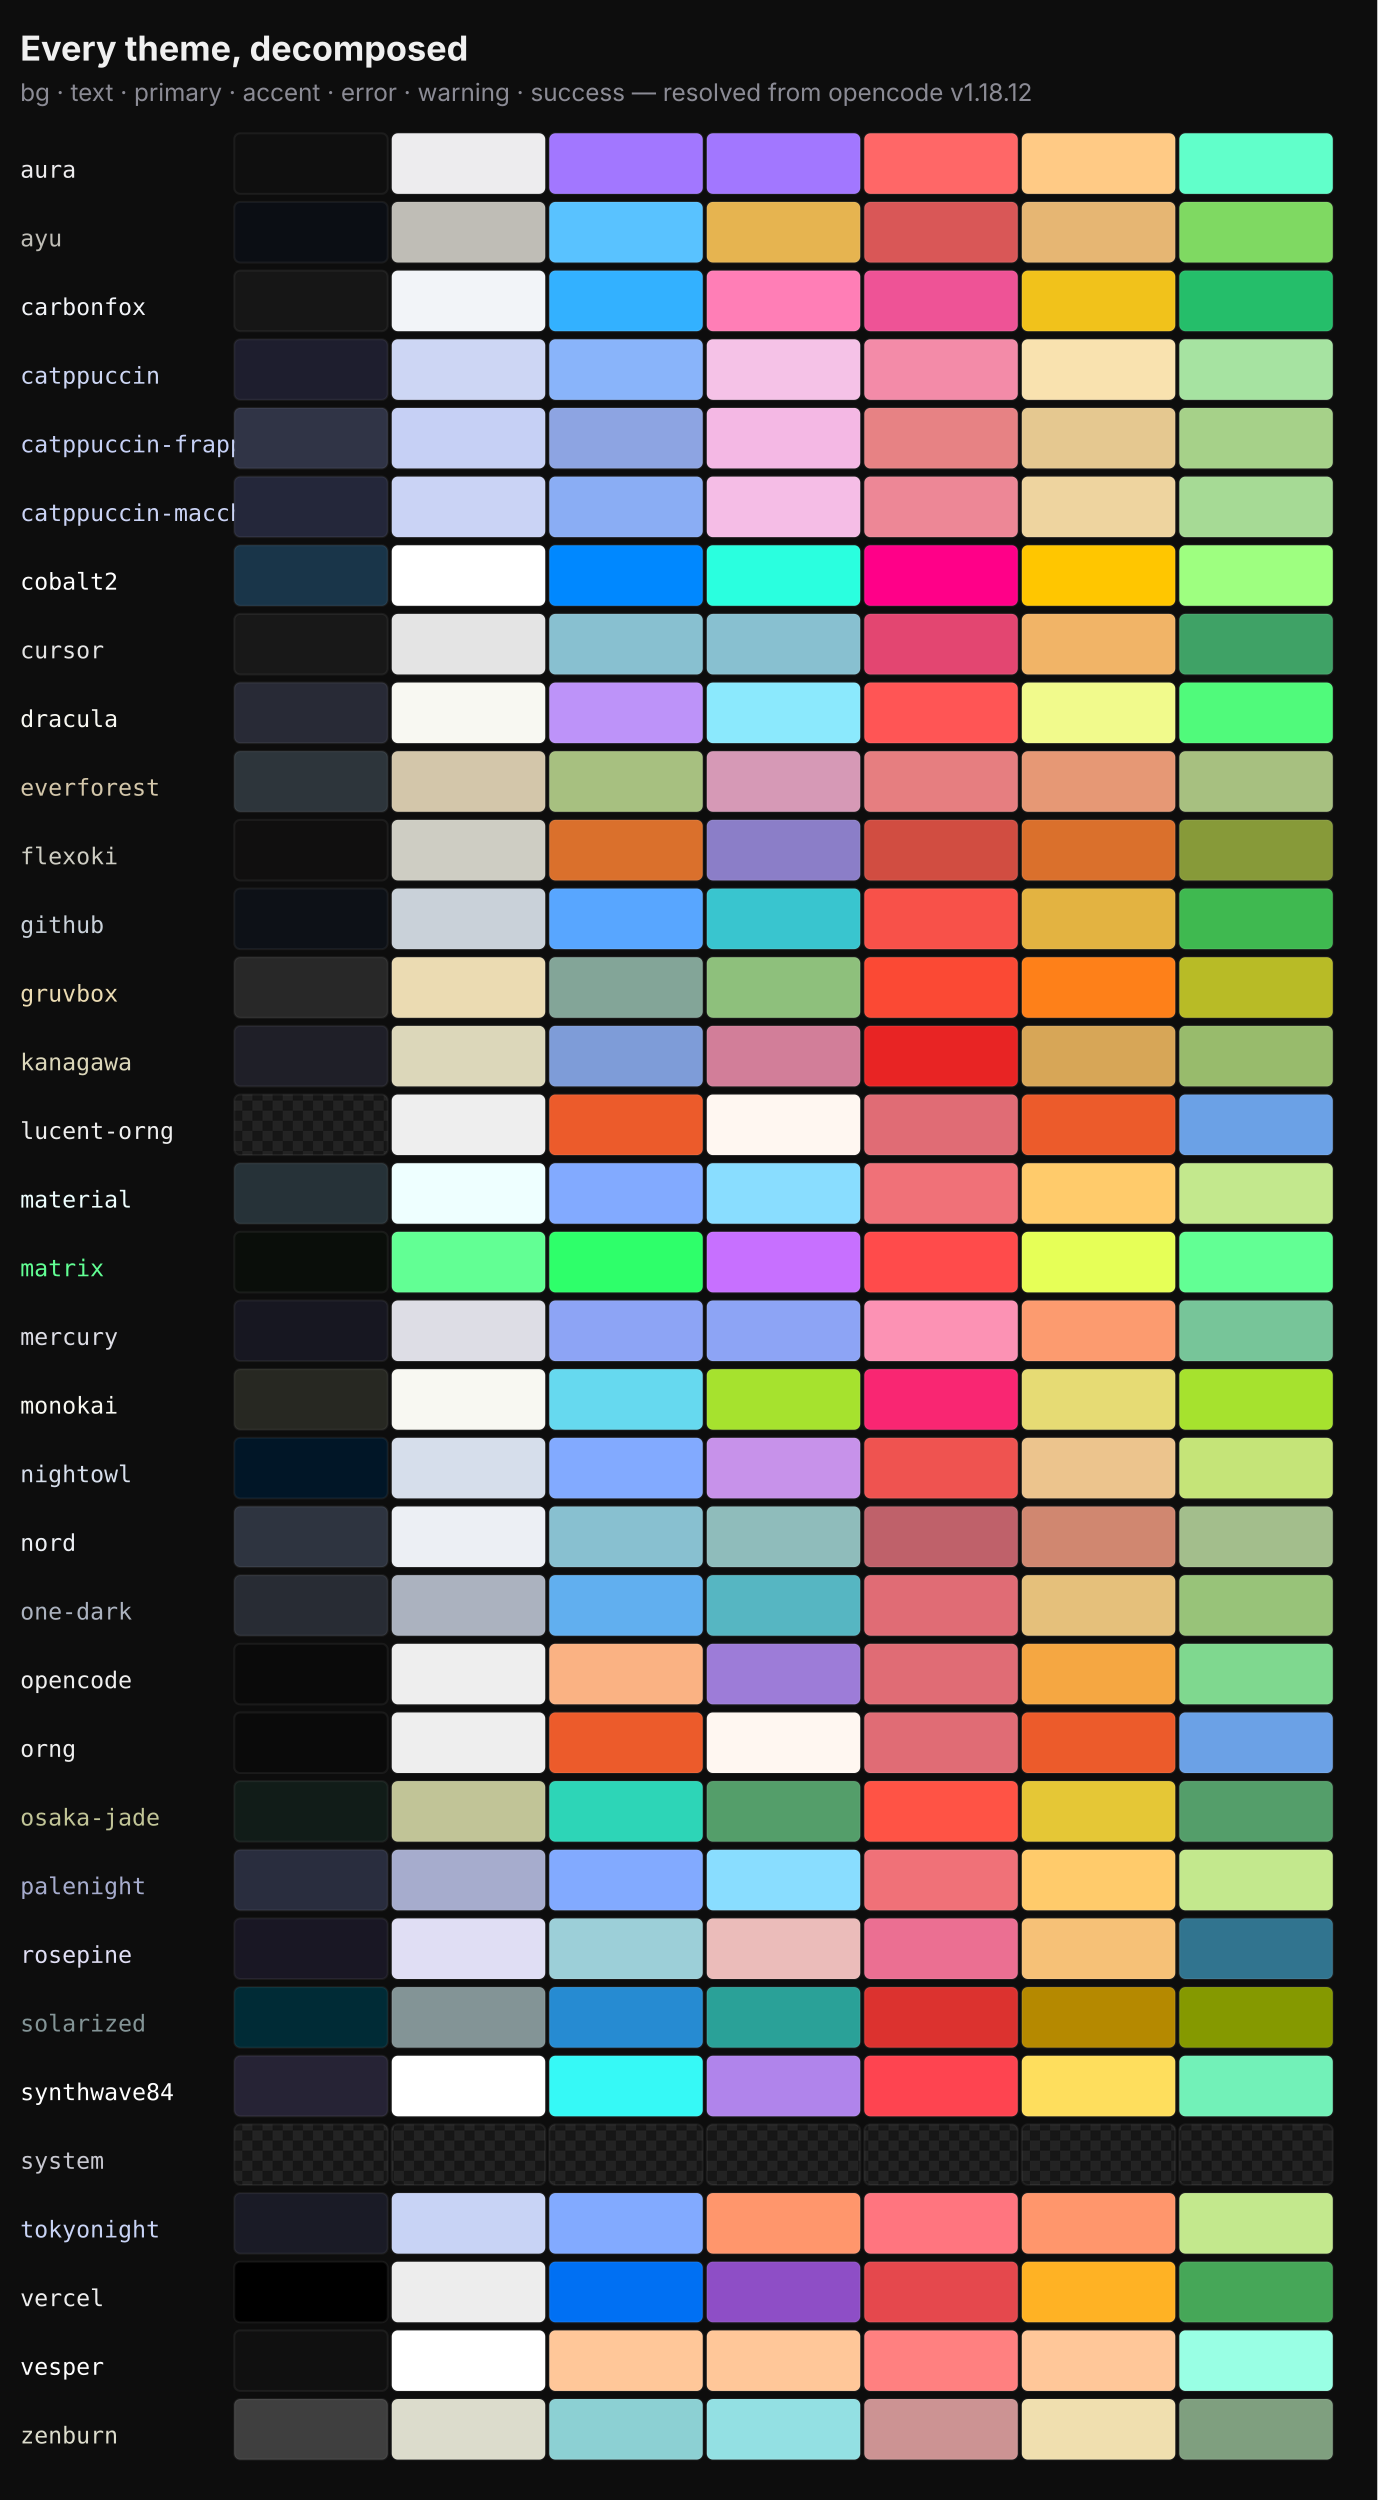
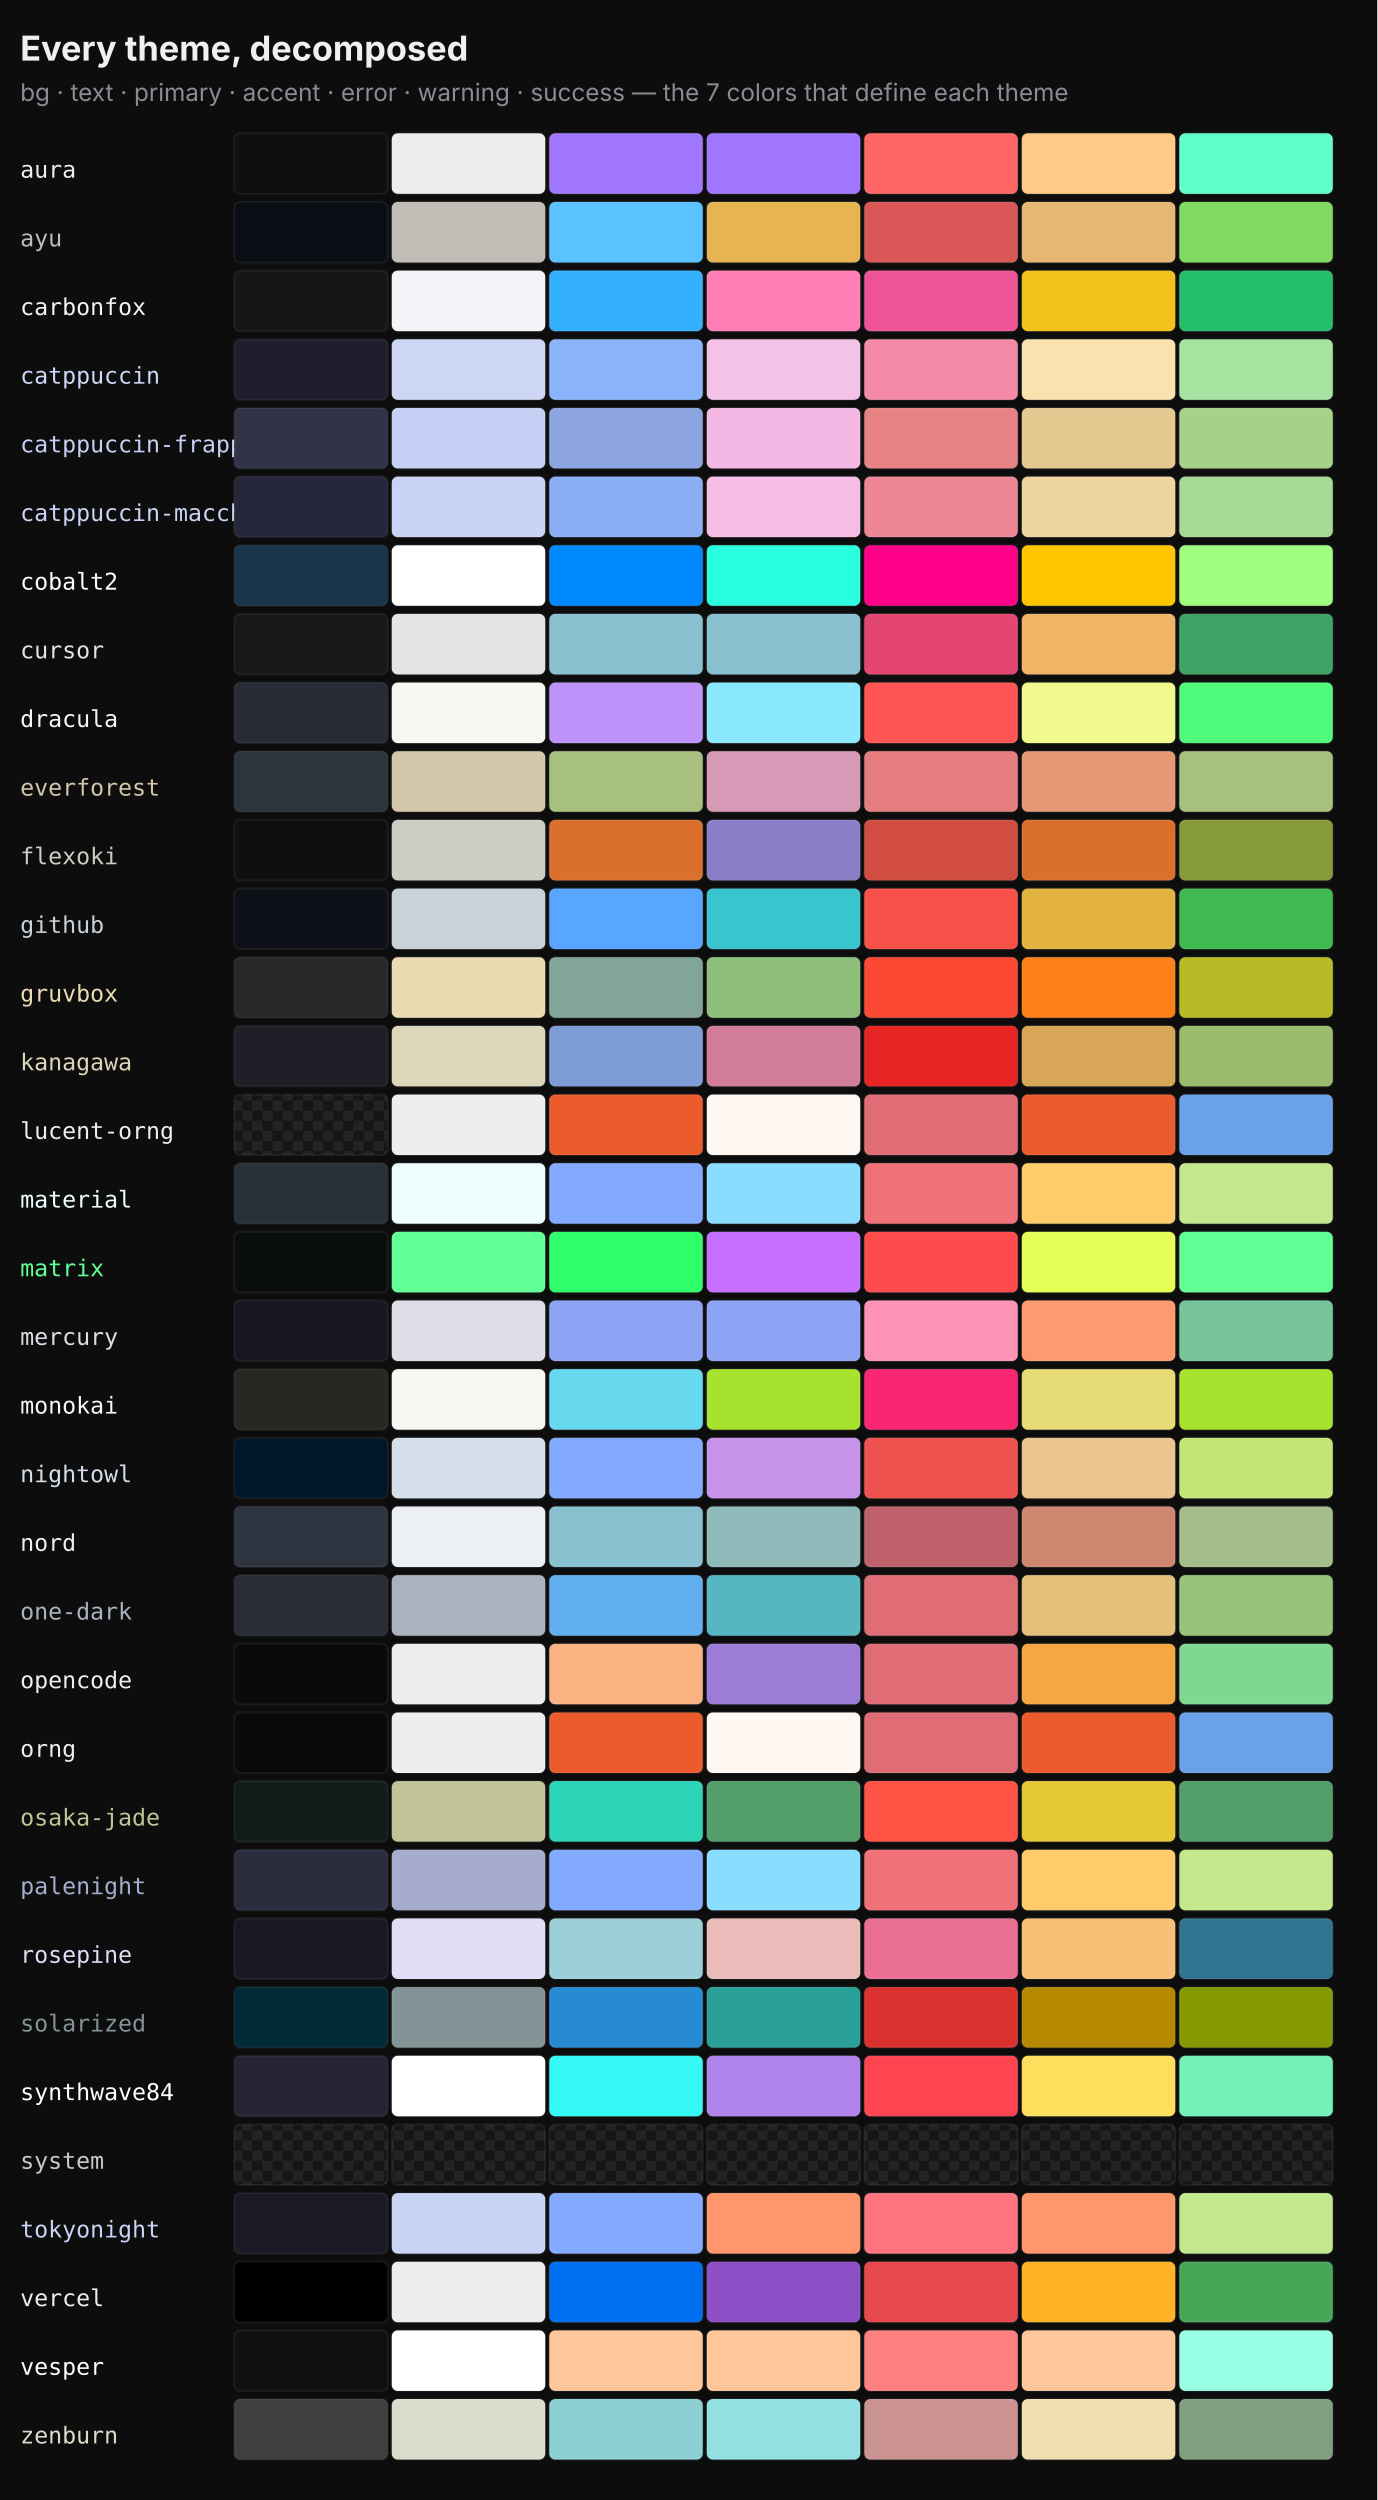
<svg xmlns="http://www.w3.org/2000/svg" width="682" height="1238" viewBox="0 0 682 1238">
  <rect width="100%" height="100%" fill="#0d0d0d" />
  <pattern id="chess" width="10" height="10" patternUnits="userSpaceOnUse">
    <rect width="10" height="10" fill="#161616" />
    <rect width="5" height="5" fill="#232323" />
    <rect x="5" y="5" width="5" height="5" fill="#232323" />
  </pattern>
  <text x="10" y="30" font-family="-apple-system,Segoe UI,Microsoft YaHei,PingFang SC,sans-serif" font-size="17" font-weight="700" fill="#f0f0f0">Every theme, decomposed</text>
-   <text x="10" y="50" font-family="-apple-system,Segoe UI,Microsoft YaHei,PingFang SC,sans-serif" font-size="12" fill="#8b8b95">bg · text · primary · accent · error · warning · success — resolved from opencode v1.18.12</text>
+   <text x="10" y="50" font-family="-apple-system,Segoe UI,Microsoft YaHei,PingFang SC,sans-serif" font-size="12" fill="#8b8b95">bg · text · primary · accent · error · warning · success — the 7 colors that define each theme</text>
  <g>
    <text x="10" y="88" font-family="ui-monospace,SFMono-Regular,Menlo,Consolas,monospace" font-size="11.5" fill="#EDECEE">aura</text>
    <rect x="116" y="66" width="76" height="30" rx="3" fill="#0F0F0F" stroke="rgba(255,255,255,0.06)" />
    <rect x="194" y="66" width="76" height="30" rx="3" fill="#EDECEE" stroke="rgba(255,255,255,0.06)" />
    <rect x="272" y="66" width="76" height="30" rx="3" fill="#A277FF" stroke="rgba(255,255,255,0.06)" />
    <rect x="350" y="66" width="76" height="30" rx="3" fill="#A277FF" stroke="rgba(255,255,255,0.06)" />
    <rect x="428" y="66" width="76" height="30" rx="3" fill="#FF6767" stroke="rgba(255,255,255,0.06)" />
    <rect x="506" y="66" width="76" height="30" rx="3" fill="#FFCA85" stroke="rgba(255,255,255,0.06)" />
    <rect x="584" y="66" width="76" height="30" rx="3" fill="#61FFCA" stroke="rgba(255,255,255,0.06)" />
  </g>
  <g>
    <text x="10" y="122" font-family="ui-monospace,SFMono-Regular,Menlo,Consolas,monospace" font-size="11.5" fill="#BFBDB6">ayu</text>
    <rect x="116" y="100" width="76" height="30" rx="3" fill="#0B0E14" stroke="rgba(255,255,255,0.06)" />
    <rect x="194" y="100" width="76" height="30" rx="3" fill="#BFBDB6" stroke="rgba(255,255,255,0.06)" />
    <rect x="272" y="100" width="76" height="30" rx="3" fill="#59C2FF" stroke="rgba(255,255,255,0.06)" />
    <rect x="350" y="100" width="76" height="30" rx="3" fill="#E6B450" stroke="rgba(255,255,255,0.06)" />
    <rect x="428" y="100" width="76" height="30" rx="3" fill="#D95757" stroke="rgba(255,255,255,0.06)" />
    <rect x="506" y="100" width="76" height="30" rx="3" fill="#E6B673" stroke="rgba(255,255,255,0.06)" />
    <rect x="584" y="100" width="76" height="30" rx="3" fill="#7FD962" stroke="rgba(255,255,255,0.06)" />
  </g>
  <g>
    <text x="10" y="156" font-family="ui-monospace,SFMono-Regular,Menlo,Consolas,monospace" font-size="11.5" fill="#F2F4F8">carbonfox</text>
    <rect x="116" y="134" width="76" height="30" rx="3" fill="#161616" stroke="rgba(255,255,255,0.06)" />
    <rect x="194" y="134" width="76" height="30" rx="3" fill="#F2F4F8" stroke="rgba(255,255,255,0.06)" />
    <rect x="272" y="134" width="76" height="30" rx="3" fill="#33B1FF" stroke="rgba(255,255,255,0.06)" />
    <rect x="350" y="134" width="76" height="30" rx="3" fill="#FF7EB6" stroke="rgba(255,255,255,0.06)" />
    <rect x="428" y="134" width="76" height="30" rx="3" fill="#EE5396" stroke="rgba(255,255,255,0.06)" />
    <rect x="506" y="134" width="76" height="30" rx="3" fill="#F1C21B" stroke="rgba(255,255,255,0.06)" />
    <rect x="584" y="134" width="76" height="30" rx="3" fill="#25BE6A" stroke="rgba(255,255,255,0.06)" />
  </g>
  <g>
    <text x="10" y="190" font-family="ui-monospace,SFMono-Regular,Menlo,Consolas,monospace" font-size="11.5" fill="#CDD6F4">catppuccin</text>
    <rect x="116" y="168" width="76" height="30" rx="3" fill="#1E1E2E" stroke="rgba(255,255,255,0.06)" />
    <rect x="194" y="168" width="76" height="30" rx="3" fill="#CDD6F4" stroke="rgba(255,255,255,0.06)" />
    <rect x="272" y="168" width="76" height="30" rx="3" fill="#89B4FA" stroke="rgba(255,255,255,0.06)" />
    <rect x="350" y="168" width="76" height="30" rx="3" fill="#F5C2E7" stroke="rgba(255,255,255,0.06)" />
    <rect x="428" y="168" width="76" height="30" rx="3" fill="#F38BA8" stroke="rgba(255,255,255,0.06)" />
    <rect x="506" y="168" width="76" height="30" rx="3" fill="#F9E2AF" stroke="rgba(255,255,255,0.06)" />
    <rect x="584" y="168" width="76" height="30" rx="3" fill="#A6E3A1" stroke="rgba(255,255,255,0.06)" />
  </g>
  <g>
    <text x="10" y="224" font-family="ui-monospace,SFMono-Regular,Menlo,Consolas,monospace" font-size="11.5" fill="#C6D0F5">catppuccin-frappe</text>
    <rect x="116" y="202" width="76" height="30" rx="3" fill="#303446" stroke="rgba(255,255,255,0.06)" />
    <rect x="194" y="202" width="76" height="30" rx="3" fill="#C6D0F5" stroke="rgba(255,255,255,0.06)" />
    <rect x="272" y="202" width="76" height="30" rx="3" fill="#8DA4E2" stroke="rgba(255,255,255,0.06)" />
    <rect x="350" y="202" width="76" height="30" rx="3" fill="#F4B8E4" stroke="rgba(255,255,255,0.06)" />
    <rect x="428" y="202" width="76" height="30" rx="3" fill="#E78284" stroke="rgba(255,255,255,0.06)" />
    <rect x="506" y="202" width="76" height="30" rx="3" fill="#E5C890" stroke="rgba(255,255,255,0.06)" />
    <rect x="584" y="202" width="76" height="30" rx="3" fill="#A6D189" stroke="rgba(255,255,255,0.06)" />
  </g>
  <g>
    <text x="10" y="258" font-family="ui-monospace,SFMono-Regular,Menlo,Consolas,monospace" font-size="11.5" fill="#CAD3F5">catppuccin-macchiato</text>
    <rect x="116" y="236" width="76" height="30" rx="3" fill="#24273A" stroke="rgba(255,255,255,0.06)" />
    <rect x="194" y="236" width="76" height="30" rx="3" fill="#CAD3F5" stroke="rgba(255,255,255,0.06)" />
    <rect x="272" y="236" width="76" height="30" rx="3" fill="#8AADF4" stroke="rgba(255,255,255,0.06)" />
    <rect x="350" y="236" width="76" height="30" rx="3" fill="#F5BDE6" stroke="rgba(255,255,255,0.06)" />
    <rect x="428" y="236" width="76" height="30" rx="3" fill="#ED8796" stroke="rgba(255,255,255,0.06)" />
    <rect x="506" y="236" width="76" height="30" rx="3" fill="#EED49F" stroke="rgba(255,255,255,0.06)" />
    <rect x="584" y="236" width="76" height="30" rx="3" fill="#A6DA95" stroke="rgba(255,255,255,0.06)" />
  </g>
  <g>
    <text x="10" y="292" font-family="ui-monospace,SFMono-Regular,Menlo,Consolas,monospace" font-size="11.5" fill="#FFFFFF">cobalt2</text>
    <rect x="116" y="270" width="76" height="30" rx="3" fill="#193549" stroke="rgba(255,255,255,0.06)" />
    <rect x="194" y="270" width="76" height="30" rx="3" fill="#FFFFFF" stroke="rgba(255,255,255,0.06)" />
    <rect x="272" y="270" width="76" height="30" rx="3" fill="#0088FF" stroke="rgba(255,255,255,0.06)" />
    <rect x="350" y="270" width="76" height="30" rx="3" fill="#2AFFDF" stroke="rgba(255,255,255,0.06)" />
    <rect x="428" y="270" width="76" height="30" rx="3" fill="#FF0088" stroke="rgba(255,255,255,0.06)" />
    <rect x="506" y="270" width="76" height="30" rx="3" fill="#FFC600" stroke="rgba(255,255,255,0.06)" />
    <rect x="584" y="270" width="76" height="30" rx="3" fill="#9EFF80" stroke="rgba(255,255,255,0.06)" />
  </g>
  <g>
    <text x="10" y="326" font-family="ui-monospace,SFMono-Regular,Menlo,Consolas,monospace" font-size="11.5" fill="#E4E4E4">cursor</text>
    <rect x="116" y="304" width="76" height="30" rx="3" fill="#181818" stroke="rgba(255,255,255,0.06)" />
    <rect x="194" y="304" width="76" height="30" rx="3" fill="#E4E4E4" stroke="rgba(255,255,255,0.06)" />
    <rect x="272" y="304" width="76" height="30" rx="3" fill="#88C0D0" stroke="rgba(255,255,255,0.06)" />
    <rect x="350" y="304" width="76" height="30" rx="3" fill="#88C0D0" stroke="rgba(255,255,255,0.06)" />
    <rect x="428" y="304" width="76" height="30" rx="3" fill="#E34671" stroke="rgba(255,255,255,0.06)" />
    <rect x="506" y="304" width="76" height="30" rx="3" fill="#F1B467" stroke="rgba(255,255,255,0.06)" />
    <rect x="584" y="304" width="76" height="30" rx="3" fill="#3FA266" stroke="rgba(255,255,255,0.06)" />
  </g>
  <g>
    <text x="10" y="360" font-family="ui-monospace,SFMono-Regular,Menlo,Consolas,monospace" font-size="11.5" fill="#F8F8F2">dracula</text>
    <rect x="116" y="338" width="76" height="30" rx="3" fill="#282A36" stroke="rgba(255,255,255,0.06)" />
    <rect x="194" y="338" width="76" height="30" rx="3" fill="#F8F8F2" stroke="rgba(255,255,255,0.06)" />
    <rect x="272" y="338" width="76" height="30" rx="3" fill="#BD93F9" stroke="rgba(255,255,255,0.06)" />
    <rect x="350" y="338" width="76" height="30" rx="3" fill="#8BE9FD" stroke="rgba(255,255,255,0.06)" />
    <rect x="428" y="338" width="76" height="30" rx="3" fill="#FF5555" stroke="rgba(255,255,255,0.06)" />
    <rect x="506" y="338" width="76" height="30" rx="3" fill="#F1FA8C" stroke="rgba(255,255,255,0.06)" />
    <rect x="584" y="338" width="76" height="30" rx="3" fill="#50FA7B" stroke="rgba(255,255,255,0.06)" />
  </g>
  <g>
    <text x="10" y="394" font-family="ui-monospace,SFMono-Regular,Menlo,Consolas,monospace" font-size="11.5" fill="#D3C6AA">everforest</text>
    <rect x="116" y="372" width="76" height="30" rx="3" fill="#2D353B" stroke="rgba(255,255,255,0.06)" />
    <rect x="194" y="372" width="76" height="30" rx="3" fill="#D3C6AA" stroke="rgba(255,255,255,0.06)" />
    <rect x="272" y="372" width="76" height="30" rx="3" fill="#A7C080" stroke="rgba(255,255,255,0.06)" />
    <rect x="350" y="372" width="76" height="30" rx="3" fill="#D699B6" stroke="rgba(255,255,255,0.06)" />
    <rect x="428" y="372" width="76" height="30" rx="3" fill="#E67E80" stroke="rgba(255,255,255,0.06)" />
    <rect x="506" y="372" width="76" height="30" rx="3" fill="#E69875" stroke="rgba(255,255,255,0.06)" />
    <rect x="584" y="372" width="76" height="30" rx="3" fill="#A7C080" stroke="rgba(255,255,255,0.06)" />
  </g>
  <g>
    <text x="10" y="428" font-family="ui-monospace,SFMono-Regular,Menlo,Consolas,monospace" font-size="11.5" fill="#CECDC3">flexoki</text>
    <rect x="116" y="406" width="76" height="30" rx="3" fill="#100F0F" stroke="rgba(255,255,255,0.06)" />
    <rect x="194" y="406" width="76" height="30" rx="3" fill="#CECDC3" stroke="rgba(255,255,255,0.06)" />
    <rect x="272" y="406" width="76" height="30" rx="3" fill="#DA702C" stroke="rgba(255,255,255,0.06)" />
    <rect x="350" y="406" width="76" height="30" rx="3" fill="#8B7EC8" stroke="rgba(255,255,255,0.06)" />
    <rect x="428" y="406" width="76" height="30" rx="3" fill="#D14D41" stroke="rgba(255,255,255,0.06)" />
    <rect x="506" y="406" width="76" height="30" rx="3" fill="#DA702C" stroke="rgba(255,255,255,0.06)" />
    <rect x="584" y="406" width="76" height="30" rx="3" fill="#879A39" stroke="rgba(255,255,255,0.06)" />
  </g>
  <g>
    <text x="10" y="462" font-family="ui-monospace,SFMono-Regular,Menlo,Consolas,monospace" font-size="11.5" fill="#C9D1D9">github</text>
    <rect x="116" y="440" width="76" height="30" rx="3" fill="#0D1117" stroke="rgba(255,255,255,0.06)" />
    <rect x="194" y="440" width="76" height="30" rx="3" fill="#C9D1D9" stroke="rgba(255,255,255,0.06)" />
    <rect x="272" y="440" width="76" height="30" rx="3" fill="#58A6FF" stroke="rgba(255,255,255,0.06)" />
    <rect x="350" y="440" width="76" height="30" rx="3" fill="#39C5CF" stroke="rgba(255,255,255,0.06)" />
    <rect x="428" y="440" width="76" height="30" rx="3" fill="#F85149" stroke="rgba(255,255,255,0.06)" />
    <rect x="506" y="440" width="76" height="30" rx="3" fill="#E3B341" stroke="rgba(255,255,255,0.06)" />
    <rect x="584" y="440" width="76" height="30" rx="3" fill="#3FB950" stroke="rgba(255,255,255,0.06)" />
  </g>
  <g>
    <text x="10" y="496" font-family="ui-monospace,SFMono-Regular,Menlo,Consolas,monospace" font-size="11.5" fill="#EBDBB2">gruvbox</text>
    <rect x="116" y="474" width="76" height="30" rx="3" fill="#282828" stroke="rgba(255,255,255,0.06)" />
    <rect x="194" y="474" width="76" height="30" rx="3" fill="#EBDBB2" stroke="rgba(255,255,255,0.06)" />
    <rect x="272" y="474" width="76" height="30" rx="3" fill="#83A598" stroke="rgba(255,255,255,0.06)" />
    <rect x="350" y="474" width="76" height="30" rx="3" fill="#8EC07C" stroke="rgba(255,255,255,0.06)" />
    <rect x="428" y="474" width="76" height="30" rx="3" fill="#FB4934" stroke="rgba(255,255,255,0.06)" />
    <rect x="506" y="474" width="76" height="30" rx="3" fill="#FE8019" stroke="rgba(255,255,255,0.06)" />
    <rect x="584" y="474" width="76" height="30" rx="3" fill="#B8BB26" stroke="rgba(255,255,255,0.06)" />
  </g>
  <g>
    <text x="10" y="530" font-family="ui-monospace,SFMono-Regular,Menlo,Consolas,monospace" font-size="11.5" fill="#DCD7BA">kanagawa</text>
    <rect x="116" y="508" width="76" height="30" rx="3" fill="#1F1F28" stroke="rgba(255,255,255,0.06)" />
    <rect x="194" y="508" width="76" height="30" rx="3" fill="#DCD7BA" stroke="rgba(255,255,255,0.06)" />
    <rect x="272" y="508" width="76" height="30" rx="3" fill="#7E9CD8" stroke="rgba(255,255,255,0.06)" />
    <rect x="350" y="508" width="76" height="30" rx="3" fill="#D27E99" stroke="rgba(255,255,255,0.06)" />
    <rect x="428" y="508" width="76" height="30" rx="3" fill="#E82424" stroke="rgba(255,255,255,0.06)" />
    <rect x="506" y="508" width="76" height="30" rx="3" fill="#D7A657" stroke="rgba(255,255,255,0.06)" />
    <rect x="584" y="508" width="76" height="30" rx="3" fill="#98BB6C" stroke="rgba(255,255,255,0.06)" />
  </g>
  <g>
    <text x="10" y="564" font-family="ui-monospace,SFMono-Regular,Menlo,Consolas,monospace" font-size="11.5" fill="#EEEEEE">lucent-orng</text>
    <rect x="116" y="542" width="76" height="30" rx="3" fill="url(#chess)" stroke="rgba(255,255,255,0.06)" />
    <rect x="194" y="542" width="76" height="30" rx="3" fill="#EEEEEE" stroke="rgba(255,255,255,0.06)" />
    <rect x="272" y="542" width="76" height="30" rx="3" fill="#EC5B2B" stroke="rgba(255,255,255,0.06)" />
    <rect x="350" y="542" width="76" height="30" rx="3" fill="#FFF7F1" stroke="rgba(255,255,255,0.06)" />
    <rect x="428" y="542" width="76" height="30" rx="3" fill="#E06C75" stroke="rgba(255,255,255,0.06)" />
    <rect x="506" y="542" width="76" height="30" rx="3" fill="#EC5B2B" stroke="rgba(255,255,255,0.06)" />
    <rect x="584" y="542" width="76" height="30" rx="3" fill="#6BA1E6" stroke="rgba(255,255,255,0.06)" />
  </g>
  <g>
    <text x="10" y="598" font-family="ui-monospace,SFMono-Regular,Menlo,Consolas,monospace" font-size="11.5" fill="#EEFFFF">material</text>
    <rect x="116" y="576" width="76" height="30" rx="3" fill="#263238" stroke="rgba(255,255,255,0.06)" />
    <rect x="194" y="576" width="76" height="30" rx="3" fill="#EEFFFF" stroke="rgba(255,255,255,0.06)" />
    <rect x="272" y="576" width="76" height="30" rx="3" fill="#82AAFF" stroke="rgba(255,255,255,0.06)" />
    <rect x="350" y="576" width="76" height="30" rx="3" fill="#89DDFF" stroke="rgba(255,255,255,0.06)" />
    <rect x="428" y="576" width="76" height="30" rx="3" fill="#F07178" stroke="rgba(255,255,255,0.06)" />
    <rect x="506" y="576" width="76" height="30" rx="3" fill="#FFCB6B" stroke="rgba(255,255,255,0.06)" />
    <rect x="584" y="576" width="76" height="30" rx="3" fill="#C3E88D" stroke="rgba(255,255,255,0.06)" />
  </g>
  <g>
    <text x="10" y="632" font-family="ui-monospace,SFMono-Regular,Menlo,Consolas,monospace" font-size="11.5" fill="#62FF94">matrix</text>
    <rect x="116" y="610" width="76" height="30" rx="3" fill="#0A0E0A" stroke="rgba(255,255,255,0.06)" />
    <rect x="194" y="610" width="76" height="30" rx="3" fill="#62FF94" stroke="rgba(255,255,255,0.06)" />
    <rect x="272" y="610" width="76" height="30" rx="3" fill="#2EFF6A" stroke="rgba(255,255,255,0.06)" />
    <rect x="350" y="610" width="76" height="30" rx="3" fill="#C770FF" stroke="rgba(255,255,255,0.06)" />
    <rect x="428" y="610" width="76" height="30" rx="3" fill="#FF4B4B" stroke="rgba(255,255,255,0.06)" />
    <rect x="506" y="610" width="76" height="30" rx="3" fill="#E6FF57" stroke="rgba(255,255,255,0.06)" />
    <rect x="584" y="610" width="76" height="30" rx="3" fill="#62FF94" stroke="rgba(255,255,255,0.06)" />
  </g>
  <g>
    <text x="10" y="666" font-family="ui-monospace,SFMono-Regular,Menlo,Consolas,monospace" font-size="11.5" fill="#DDDDE5">mercury</text>
    <rect x="116" y="644" width="76" height="30" rx="3" fill="#171721" stroke="rgba(255,255,255,0.06)" />
    <rect x="194" y="644" width="76" height="30" rx="3" fill="#DDDDE5" stroke="rgba(255,255,255,0.06)" />
    <rect x="272" y="644" width="76" height="30" rx="3" fill="#8DA4F5" stroke="rgba(255,255,255,0.06)" />
    <rect x="350" y="644" width="76" height="30" rx="3" fill="#8DA4F5" stroke="rgba(255,255,255,0.06)" />
    <rect x="428" y="644" width="76" height="30" rx="3" fill="#FC92B4" stroke="rgba(255,255,255,0.06)" />
    <rect x="506" y="644" width="76" height="30" rx="3" fill="#FC9B6F" stroke="rgba(255,255,255,0.06)" />
    <rect x="584" y="644" width="76" height="30" rx="3" fill="#77C599" stroke="rgba(255,255,255,0.06)" />
  </g>
  <g>
    <text x="10" y="700" font-family="ui-monospace,SFMono-Regular,Menlo,Consolas,monospace" font-size="11.5" fill="#F8F8F2">monokai</text>
    <rect x="116" y="678" width="76" height="30" rx="3" fill="#272822" stroke="rgba(255,255,255,0.06)" />
    <rect x="194" y="678" width="76" height="30" rx="3" fill="#F8F8F2" stroke="rgba(255,255,255,0.06)" />
    <rect x="272" y="678" width="76" height="30" rx="3" fill="#66D9EF" stroke="rgba(255,255,255,0.06)" />
    <rect x="350" y="678" width="76" height="30" rx="3" fill="#A6E22E" stroke="rgba(255,255,255,0.06)" />
    <rect x="428" y="678" width="76" height="30" rx="3" fill="#F92672" stroke="rgba(255,255,255,0.06)" />
    <rect x="506" y="678" width="76" height="30" rx="3" fill="#E6DB74" stroke="rgba(255,255,255,0.06)" />
    <rect x="584" y="678" width="76" height="30" rx="3" fill="#A6E22E" stroke="rgba(255,255,255,0.06)" />
  </g>
  <g>
    <text x="10" y="734" font-family="ui-monospace,SFMono-Regular,Menlo,Consolas,monospace" font-size="11.5" fill="#D6DEEB">nightowl</text>
    <rect x="116" y="712" width="76" height="30" rx="3" fill="#011627" stroke="rgba(255,255,255,0.06)" />
    <rect x="194" y="712" width="76" height="30" rx="3" fill="#D6DEEB" stroke="rgba(255,255,255,0.06)" />
    <rect x="272" y="712" width="76" height="30" rx="3" fill="#82AAFF" stroke="rgba(255,255,255,0.06)" />
    <rect x="350" y="712" width="76" height="30" rx="3" fill="#C792EA" stroke="rgba(255,255,255,0.06)" />
    <rect x="428" y="712" width="76" height="30" rx="3" fill="#EF5350" stroke="rgba(255,255,255,0.06)" />
    <rect x="506" y="712" width="76" height="30" rx="3" fill="#ECC48D" stroke="rgba(255,255,255,0.06)" />
    <rect x="584" y="712" width="76" height="30" rx="3" fill="#C5E478" stroke="rgba(255,255,255,0.06)" />
  </g>
  <g>
    <text x="10" y="768" font-family="ui-monospace,SFMono-Regular,Menlo,Consolas,monospace" font-size="11.5" fill="#ECEFF4">nord</text>
    <rect x="116" y="746" width="76" height="30" rx="3" fill="#2E3440" stroke="rgba(255,255,255,0.06)" />
    <rect x="194" y="746" width="76" height="30" rx="3" fill="#ECEFF4" stroke="rgba(255,255,255,0.06)" />
    <rect x="272" y="746" width="76" height="30" rx="3" fill="#88C0D0" stroke="rgba(255,255,255,0.06)" />
    <rect x="350" y="746" width="76" height="30" rx="3" fill="#8FBCBB" stroke="rgba(255,255,255,0.06)" />
    <rect x="428" y="746" width="76" height="30" rx="3" fill="#BF616A" stroke="rgba(255,255,255,0.06)" />
    <rect x="506" y="746" width="76" height="30" rx="3" fill="#D08770" stroke="rgba(255,255,255,0.06)" />
    <rect x="584" y="746" width="76" height="30" rx="3" fill="#A3BE8C" stroke="rgba(255,255,255,0.06)" />
  </g>
  <g>
    <text x="10" y="802" font-family="ui-monospace,SFMono-Regular,Menlo,Consolas,monospace" font-size="11.5" fill="#ABB2BF">one-dark</text>
    <rect x="116" y="780" width="76" height="30" rx="3" fill="#282C34" stroke="rgba(255,255,255,0.06)" />
    <rect x="194" y="780" width="76" height="30" rx="3" fill="#ABB2BF" stroke="rgba(255,255,255,0.06)" />
    <rect x="272" y="780" width="76" height="30" rx="3" fill="#61AFEF" stroke="rgba(255,255,255,0.06)" />
    <rect x="350" y="780" width="76" height="30" rx="3" fill="#56B6C2" stroke="rgba(255,255,255,0.06)" />
    <rect x="428" y="780" width="76" height="30" rx="3" fill="#E06C75" stroke="rgba(255,255,255,0.06)" />
    <rect x="506" y="780" width="76" height="30" rx="3" fill="#E5C07B" stroke="rgba(255,255,255,0.06)" />
    <rect x="584" y="780" width="76" height="30" rx="3" fill="#98C379" stroke="rgba(255,255,255,0.06)" />
  </g>
  <g>
    <text x="10" y="836" font-family="ui-monospace,SFMono-Regular,Menlo,Consolas,monospace" font-size="11.5" fill="#EEEEEE">opencode</text>
    <rect x="116" y="814" width="76" height="30" rx="3" fill="#0A0A0A" stroke="rgba(255,255,255,0.06)" />
    <rect x="194" y="814" width="76" height="30" rx="3" fill="#EEEEEE" stroke="rgba(255,255,255,0.06)" />
    <rect x="272" y="814" width="76" height="30" rx="3" fill="#FAB283" stroke="rgba(255,255,255,0.06)" />
    <rect x="350" y="814" width="76" height="30" rx="3" fill="#9D7CD8" stroke="rgba(255,255,255,0.06)" />
    <rect x="428" y="814" width="76" height="30" rx="3" fill="#E06C75" stroke="rgba(255,255,255,0.06)" />
    <rect x="506" y="814" width="76" height="30" rx="3" fill="#F5A742" stroke="rgba(255,255,255,0.06)" />
    <rect x="584" y="814" width="76" height="30" rx="3" fill="#7FD88F" stroke="rgba(255,255,255,0.06)" />
  </g>
  <g>
    <text x="10" y="870" font-family="ui-monospace,SFMono-Regular,Menlo,Consolas,monospace" font-size="11.5" fill="#EEEEEE">orng</text>
    <rect x="116" y="848" width="76" height="30" rx="3" fill="#0A0A0A" stroke="rgba(255,255,255,0.06)" />
    <rect x="194" y="848" width="76" height="30" rx="3" fill="#EEEEEE" stroke="rgba(255,255,255,0.06)" />
    <rect x="272" y="848" width="76" height="30" rx="3" fill="#EC5B2B" stroke="rgba(255,255,255,0.06)" />
    <rect x="350" y="848" width="76" height="30" rx="3" fill="#FFF7F1" stroke="rgba(255,255,255,0.06)" />
    <rect x="428" y="848" width="76" height="30" rx="3" fill="#E06C75" stroke="rgba(255,255,255,0.06)" />
    <rect x="506" y="848" width="76" height="30" rx="3" fill="#EC5B2B" stroke="rgba(255,255,255,0.06)" />
    <rect x="584" y="848" width="76" height="30" rx="3" fill="#6BA1E6" stroke="rgba(255,255,255,0.06)" />
  </g>
  <g>
    <text x="10" y="904" font-family="ui-monospace,SFMono-Regular,Menlo,Consolas,monospace" font-size="11.5" fill="#C1C497">osaka-jade</text>
    <rect x="116" y="882" width="76" height="30" rx="3" fill="#111C18" stroke="rgba(255,255,255,0.06)" />
    <rect x="194" y="882" width="76" height="30" rx="3" fill="#C1C497" stroke="rgba(255,255,255,0.06)" />
    <rect x="272" y="882" width="76" height="30" rx="3" fill="#2DD5B7" stroke="rgba(255,255,255,0.06)" />
    <rect x="350" y="882" width="76" height="30" rx="3" fill="#549E6A" stroke="rgba(255,255,255,0.06)" />
    <rect x="428" y="882" width="76" height="30" rx="3" fill="#FF5345" stroke="rgba(255,255,255,0.06)" />
    <rect x="506" y="882" width="76" height="30" rx="3" fill="#E5C736" stroke="rgba(255,255,255,0.06)" />
    <rect x="584" y="882" width="76" height="30" rx="3" fill="#549E6A" stroke="rgba(255,255,255,0.06)" />
  </g>
  <g>
    <text x="10" y="938" font-family="ui-monospace,SFMono-Regular,Menlo,Consolas,monospace" font-size="11.5" fill="#A6ACCD">palenight</text>
    <rect x="116" y="916" width="76" height="30" rx="3" fill="#292D3E" stroke="rgba(255,255,255,0.06)" />
    <rect x="194" y="916" width="76" height="30" rx="3" fill="#A6ACCD" stroke="rgba(255,255,255,0.06)" />
    <rect x="272" y="916" width="76" height="30" rx="3" fill="#82AAFF" stroke="rgba(255,255,255,0.06)" />
    <rect x="350" y="916" width="76" height="30" rx="3" fill="#89DDFF" stroke="rgba(255,255,255,0.06)" />
    <rect x="428" y="916" width="76" height="30" rx="3" fill="#F07178" stroke="rgba(255,255,255,0.06)" />
    <rect x="506" y="916" width="76" height="30" rx="3" fill="#FFCB6B" stroke="rgba(255,255,255,0.06)" />
    <rect x="584" y="916" width="76" height="30" rx="3" fill="#C3E88D" stroke="rgba(255,255,255,0.06)" />
  </g>
  <g>
    <text x="10" y="972" font-family="ui-monospace,SFMono-Regular,Menlo,Consolas,monospace" font-size="11.5" fill="#E0DEF4">rosepine</text>
    <rect x="116" y="950" width="76" height="30" rx="3" fill="#191724" stroke="rgba(255,255,255,0.06)" />
    <rect x="194" y="950" width="76" height="30" rx="3" fill="#E0DEF4" stroke="rgba(255,255,255,0.06)" />
    <rect x="272" y="950" width="76" height="30" rx="3" fill="#9CCFD8" stroke="rgba(255,255,255,0.06)" />
    <rect x="350" y="950" width="76" height="30" rx="3" fill="#EBBCBA" stroke="rgba(255,255,255,0.06)" />
    <rect x="428" y="950" width="76" height="30" rx="3" fill="#EB6F92" stroke="rgba(255,255,255,0.06)" />
    <rect x="506" y="950" width="76" height="30" rx="3" fill="#F6C177" stroke="rgba(255,255,255,0.06)" />
    <rect x="584" y="950" width="76" height="30" rx="3" fill="#31748F" stroke="rgba(255,255,255,0.06)" />
  </g>
  <g>
    <text x="10" y="1006" font-family="ui-monospace,SFMono-Regular,Menlo,Consolas,monospace" font-size="11.5" fill="#839496">solarized</text>
    <rect x="116" y="984" width="76" height="30" rx="3" fill="#002B36" stroke="rgba(255,255,255,0.06)" />
    <rect x="194" y="984" width="76" height="30" rx="3" fill="#839496" stroke="rgba(255,255,255,0.06)" />
    <rect x="272" y="984" width="76" height="30" rx="3" fill="#268BD2" stroke="rgba(255,255,255,0.06)" />
    <rect x="350" y="984" width="76" height="30" rx="3" fill="#2AA198" stroke="rgba(255,255,255,0.06)" />
    <rect x="428" y="984" width="76" height="30" rx="3" fill="#DC322F" stroke="rgba(255,255,255,0.06)" />
    <rect x="506" y="984" width="76" height="30" rx="3" fill="#B58900" stroke="rgba(255,255,255,0.06)" />
    <rect x="584" y="984" width="76" height="30" rx="3" fill="#859900" stroke="rgba(255,255,255,0.06)" />
  </g>
  <g>
    <text x="10" y="1040" font-family="ui-monospace,SFMono-Regular,Menlo,Consolas,monospace" font-size="11.5" fill="#FFFFFF">synthwave84</text>
    <rect x="116" y="1018" width="76" height="30" rx="3" fill="#262335" stroke="rgba(255,255,255,0.06)" />
    <rect x="194" y="1018" width="76" height="30" rx="3" fill="#FFFFFF" stroke="rgba(255,255,255,0.06)" />
    <rect x="272" y="1018" width="76" height="30" rx="3" fill="#36F9F6" stroke="rgba(255,255,255,0.06)" />
    <rect x="350" y="1018" width="76" height="30" rx="3" fill="#B084EB" stroke="rgba(255,255,255,0.06)" />
    <rect x="428" y="1018" width="76" height="30" rx="3" fill="#FE4450" stroke="rgba(255,255,255,0.06)" />
    <rect x="506" y="1018" width="76" height="30" rx="3" fill="#FEDE5D" stroke="rgba(255,255,255,0.06)" />
    <rect x="584" y="1018" width="76" height="30" rx="3" fill="#72F1B8" stroke="rgba(255,255,255,0.06)" />
  </g>
  <g>
    <text x="10" y="1074" font-family="ui-monospace,SFMono-Regular,Menlo,Consolas,monospace" font-size="11.5" fill="#c8c8d0">system</text>
    <rect x="116" y="1052" width="76" height="30" rx="3" fill="url(#chess)" stroke="rgba(255,255,255,0.06)" />
    <rect x="194" y="1052" width="76" height="30" rx="3" fill="url(#chess)" stroke="rgba(255,255,255,0.06)" />
    <rect x="272" y="1052" width="76" height="30" rx="3" fill="url(#chess)" stroke="rgba(255,255,255,0.06)" />
    <rect x="350" y="1052" width="76" height="30" rx="3" fill="url(#chess)" stroke="rgba(255,255,255,0.06)" />
    <rect x="428" y="1052" width="76" height="30" rx="3" fill="url(#chess)" stroke="rgba(255,255,255,0.06)" />
    <rect x="506" y="1052" width="76" height="30" rx="3" fill="url(#chess)" stroke="rgba(255,255,255,0.06)" />
    <rect x="584" y="1052" width="76" height="30" rx="3" fill="url(#chess)" stroke="rgba(255,255,255,0.06)" />
  </g>
  <g>
    <text x="10" y="1108" font-family="ui-monospace,SFMono-Regular,Menlo,Consolas,monospace" font-size="11.5" fill="#C8D3F5">tokyonight</text>
    <rect x="116" y="1086" width="76" height="30" rx="3" fill="#1A1B26" stroke="rgba(255,255,255,0.06)" />
    <rect x="194" y="1086" width="76" height="30" rx="3" fill="#C8D3F5" stroke="rgba(255,255,255,0.06)" />
    <rect x="272" y="1086" width="76" height="30" rx="3" fill="#82AAFF" stroke="rgba(255,255,255,0.06)" />
    <rect x="350" y="1086" width="76" height="30" rx="3" fill="#FF966C" stroke="rgba(255,255,255,0.06)" />
    <rect x="428" y="1086" width="76" height="30" rx="3" fill="#FF757F" stroke="rgba(255,255,255,0.06)" />
    <rect x="506" y="1086" width="76" height="30" rx="3" fill="#FF966C" stroke="rgba(255,255,255,0.06)" />
    <rect x="584" y="1086" width="76" height="30" rx="3" fill="#C3E88D" stroke="rgba(255,255,255,0.06)" />
  </g>
  <g>
    <text x="10" y="1142" font-family="ui-monospace,SFMono-Regular,Menlo,Consolas,monospace" font-size="11.5" fill="#EDEDED">vercel</text>
    <rect x="116" y="1120" width="76" height="30" rx="3" fill="#000000" stroke="rgba(255,255,255,0.06)" />
    <rect x="194" y="1120" width="76" height="30" rx="3" fill="#EDEDED" stroke="rgba(255,255,255,0.06)" />
    <rect x="272" y="1120" width="76" height="30" rx="3" fill="#0070F3" stroke="rgba(255,255,255,0.06)" />
    <rect x="350" y="1120" width="76" height="30" rx="3" fill="#8E4EC6" stroke="rgba(255,255,255,0.06)" />
    <rect x="428" y="1120" width="76" height="30" rx="3" fill="#E5484D" stroke="rgba(255,255,255,0.06)" />
    <rect x="506" y="1120" width="76" height="30" rx="3" fill="#FFB224" stroke="rgba(255,255,255,0.06)" />
    <rect x="584" y="1120" width="76" height="30" rx="3" fill="#46A758" stroke="rgba(255,255,255,0.06)" />
  </g>
  <g>
    <text x="10" y="1176" font-family="ui-monospace,SFMono-Regular,Menlo,Consolas,monospace" font-size="11.5" fill="#FFF">vesper</text>
    <rect x="116" y="1154" width="76" height="30" rx="3" fill="#101010" stroke="rgba(255,255,255,0.06)" />
    <rect x="194" y="1154" width="76" height="30" rx="3" fill="#FFF" stroke="rgba(255,255,255,0.06)" />
    <rect x="272" y="1154" width="76" height="30" rx="3" fill="#FFC799" stroke="rgba(255,255,255,0.06)" />
    <rect x="350" y="1154" width="76" height="30" rx="3" fill="#FFC799" stroke="rgba(255,255,255,0.06)" />
    <rect x="428" y="1154" width="76" height="30" rx="3" fill="#FF8080" stroke="rgba(255,255,255,0.06)" />
    <rect x="506" y="1154" width="76" height="30" rx="3" fill="#FFC799" stroke="rgba(255,255,255,0.06)" />
    <rect x="584" y="1154" width="76" height="30" rx="3" fill="#99FFE4" stroke="rgba(255,255,255,0.06)" />
  </g>
  <g>
    <text x="10" y="1210" font-family="ui-monospace,SFMono-Regular,Menlo,Consolas,monospace" font-size="11.5" fill="#DCDCCC">zenburn</text>
    <rect x="116" y="1188" width="76" height="30" rx="3" fill="#3F3F3F" stroke="rgba(255,255,255,0.06)" />
    <rect x="194" y="1188" width="76" height="30" rx="3" fill="#DCDCCC" stroke="rgba(255,255,255,0.06)" />
    <rect x="272" y="1188" width="76" height="30" rx="3" fill="#8CD0D3" stroke="rgba(255,255,255,0.06)" />
    <rect x="350" y="1188" width="76" height="30" rx="3" fill="#93E0E3" stroke="rgba(255,255,255,0.06)" />
    <rect x="428" y="1188" width="76" height="30" rx="3" fill="#CC9393" stroke="rgba(255,255,255,0.06)" />
    <rect x="506" y="1188" width="76" height="30" rx="3" fill="#F0DFAF" stroke="rgba(255,255,255,0.06)" />
    <rect x="584" y="1188" width="76" height="30" rx="3" fill="#7F9F7F" stroke="rgba(255,255,255,0.06)" />
  </g>
</svg>
